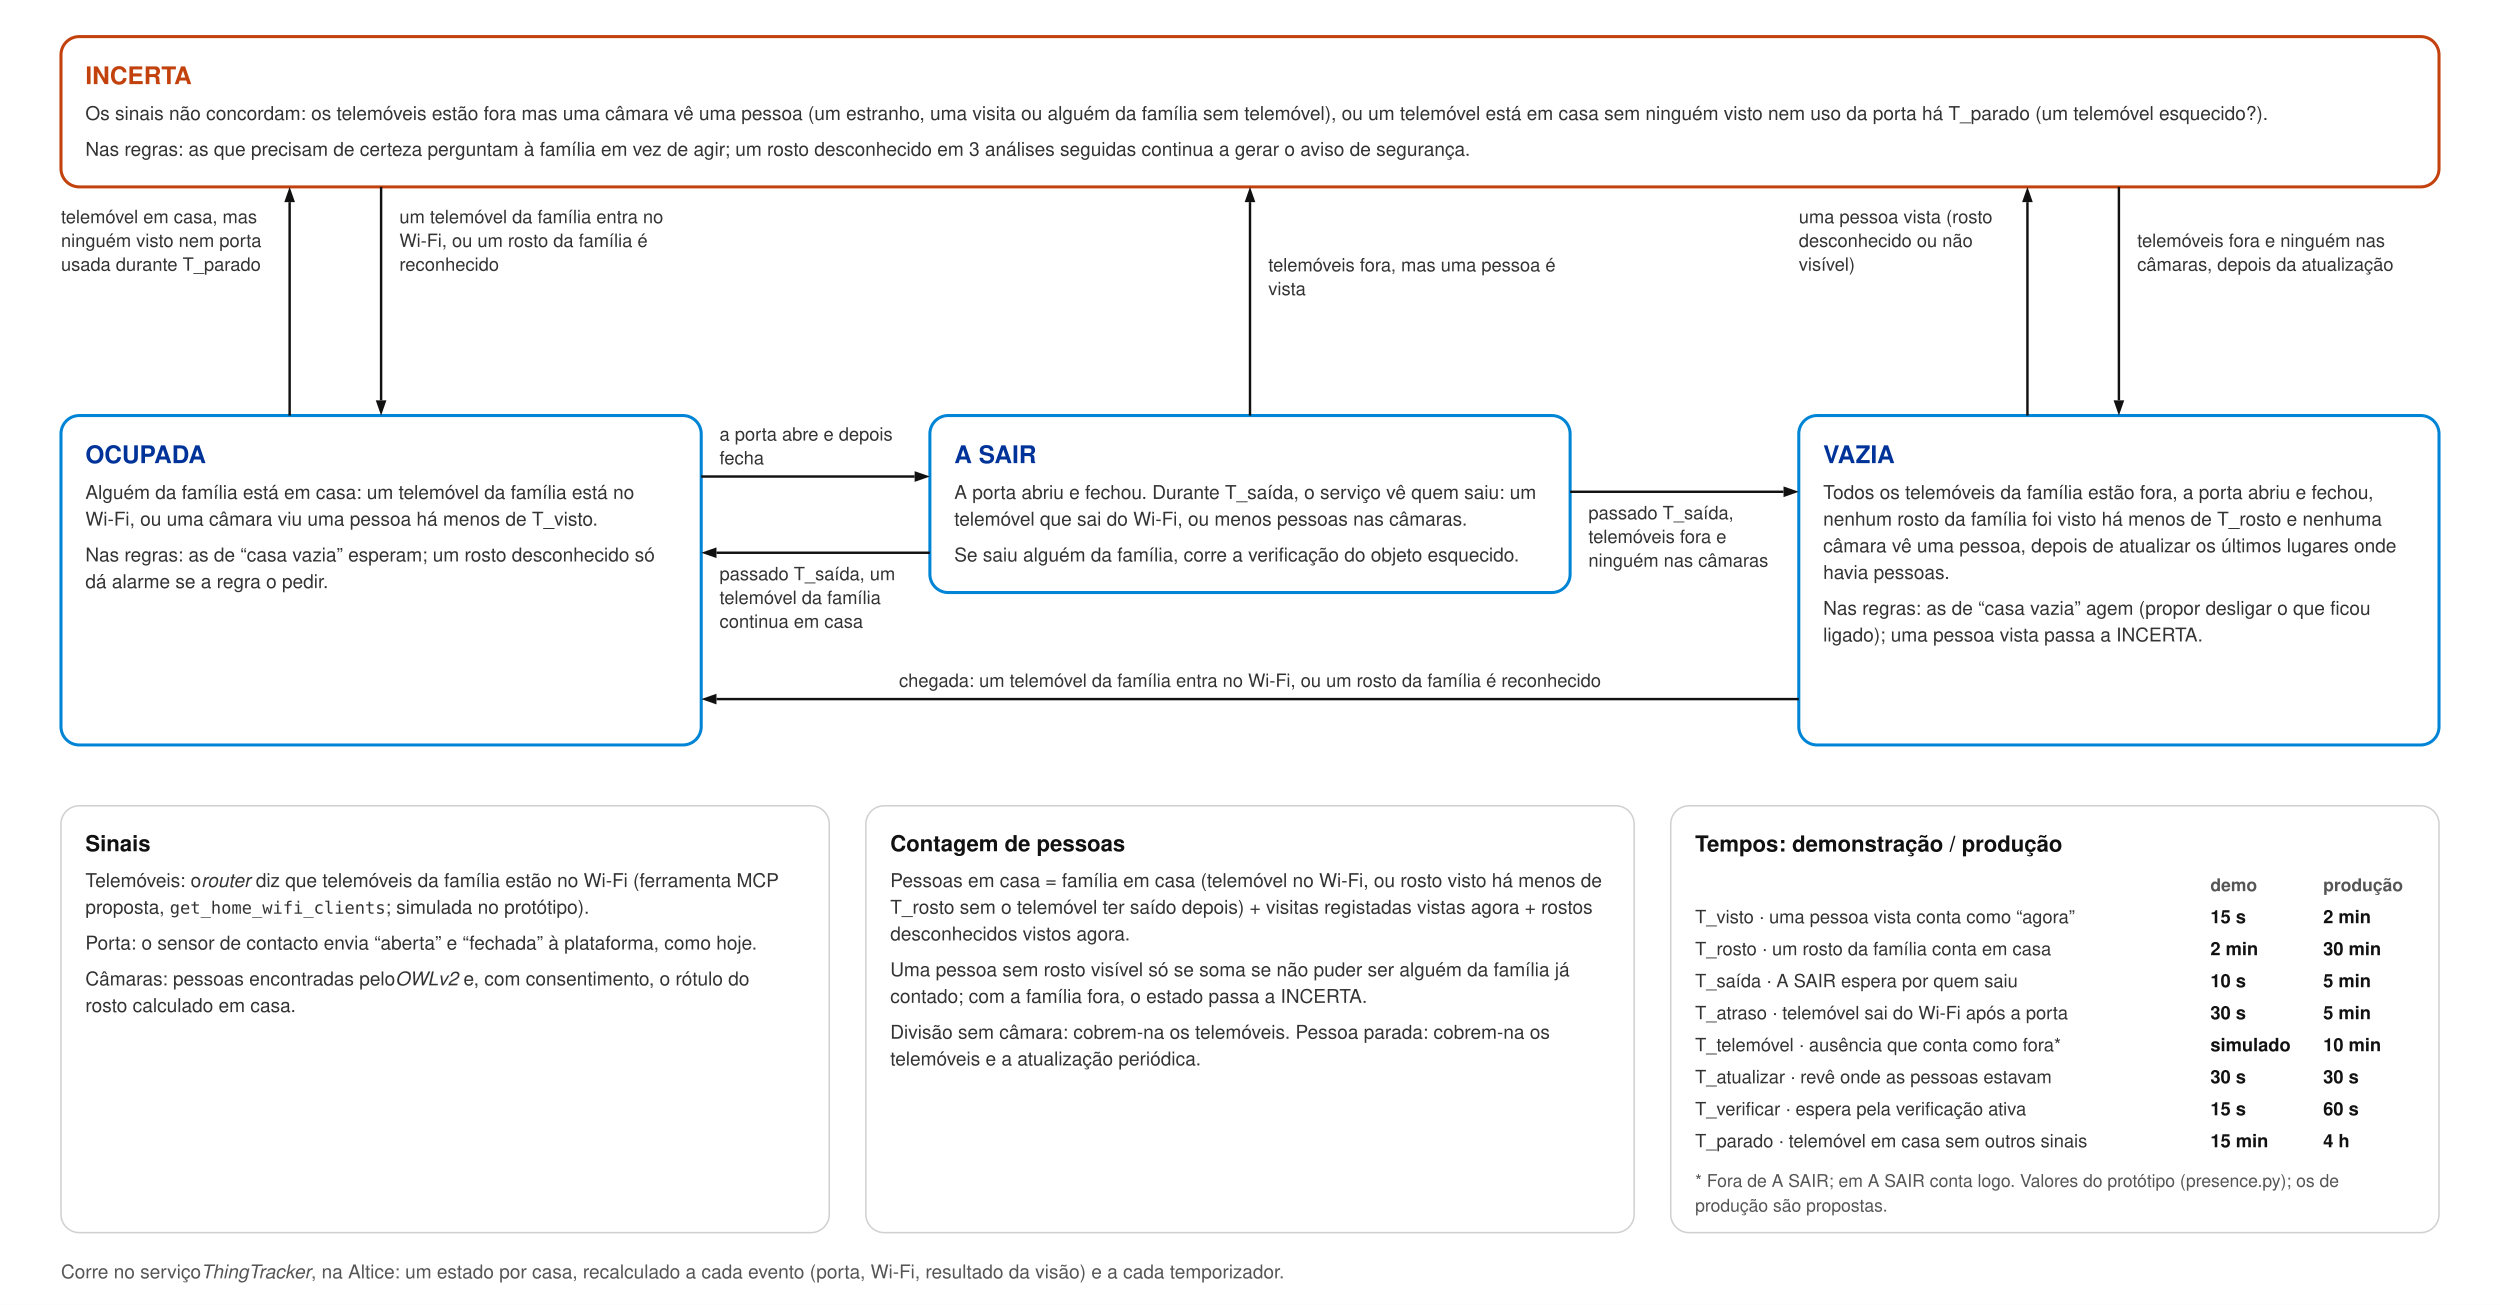
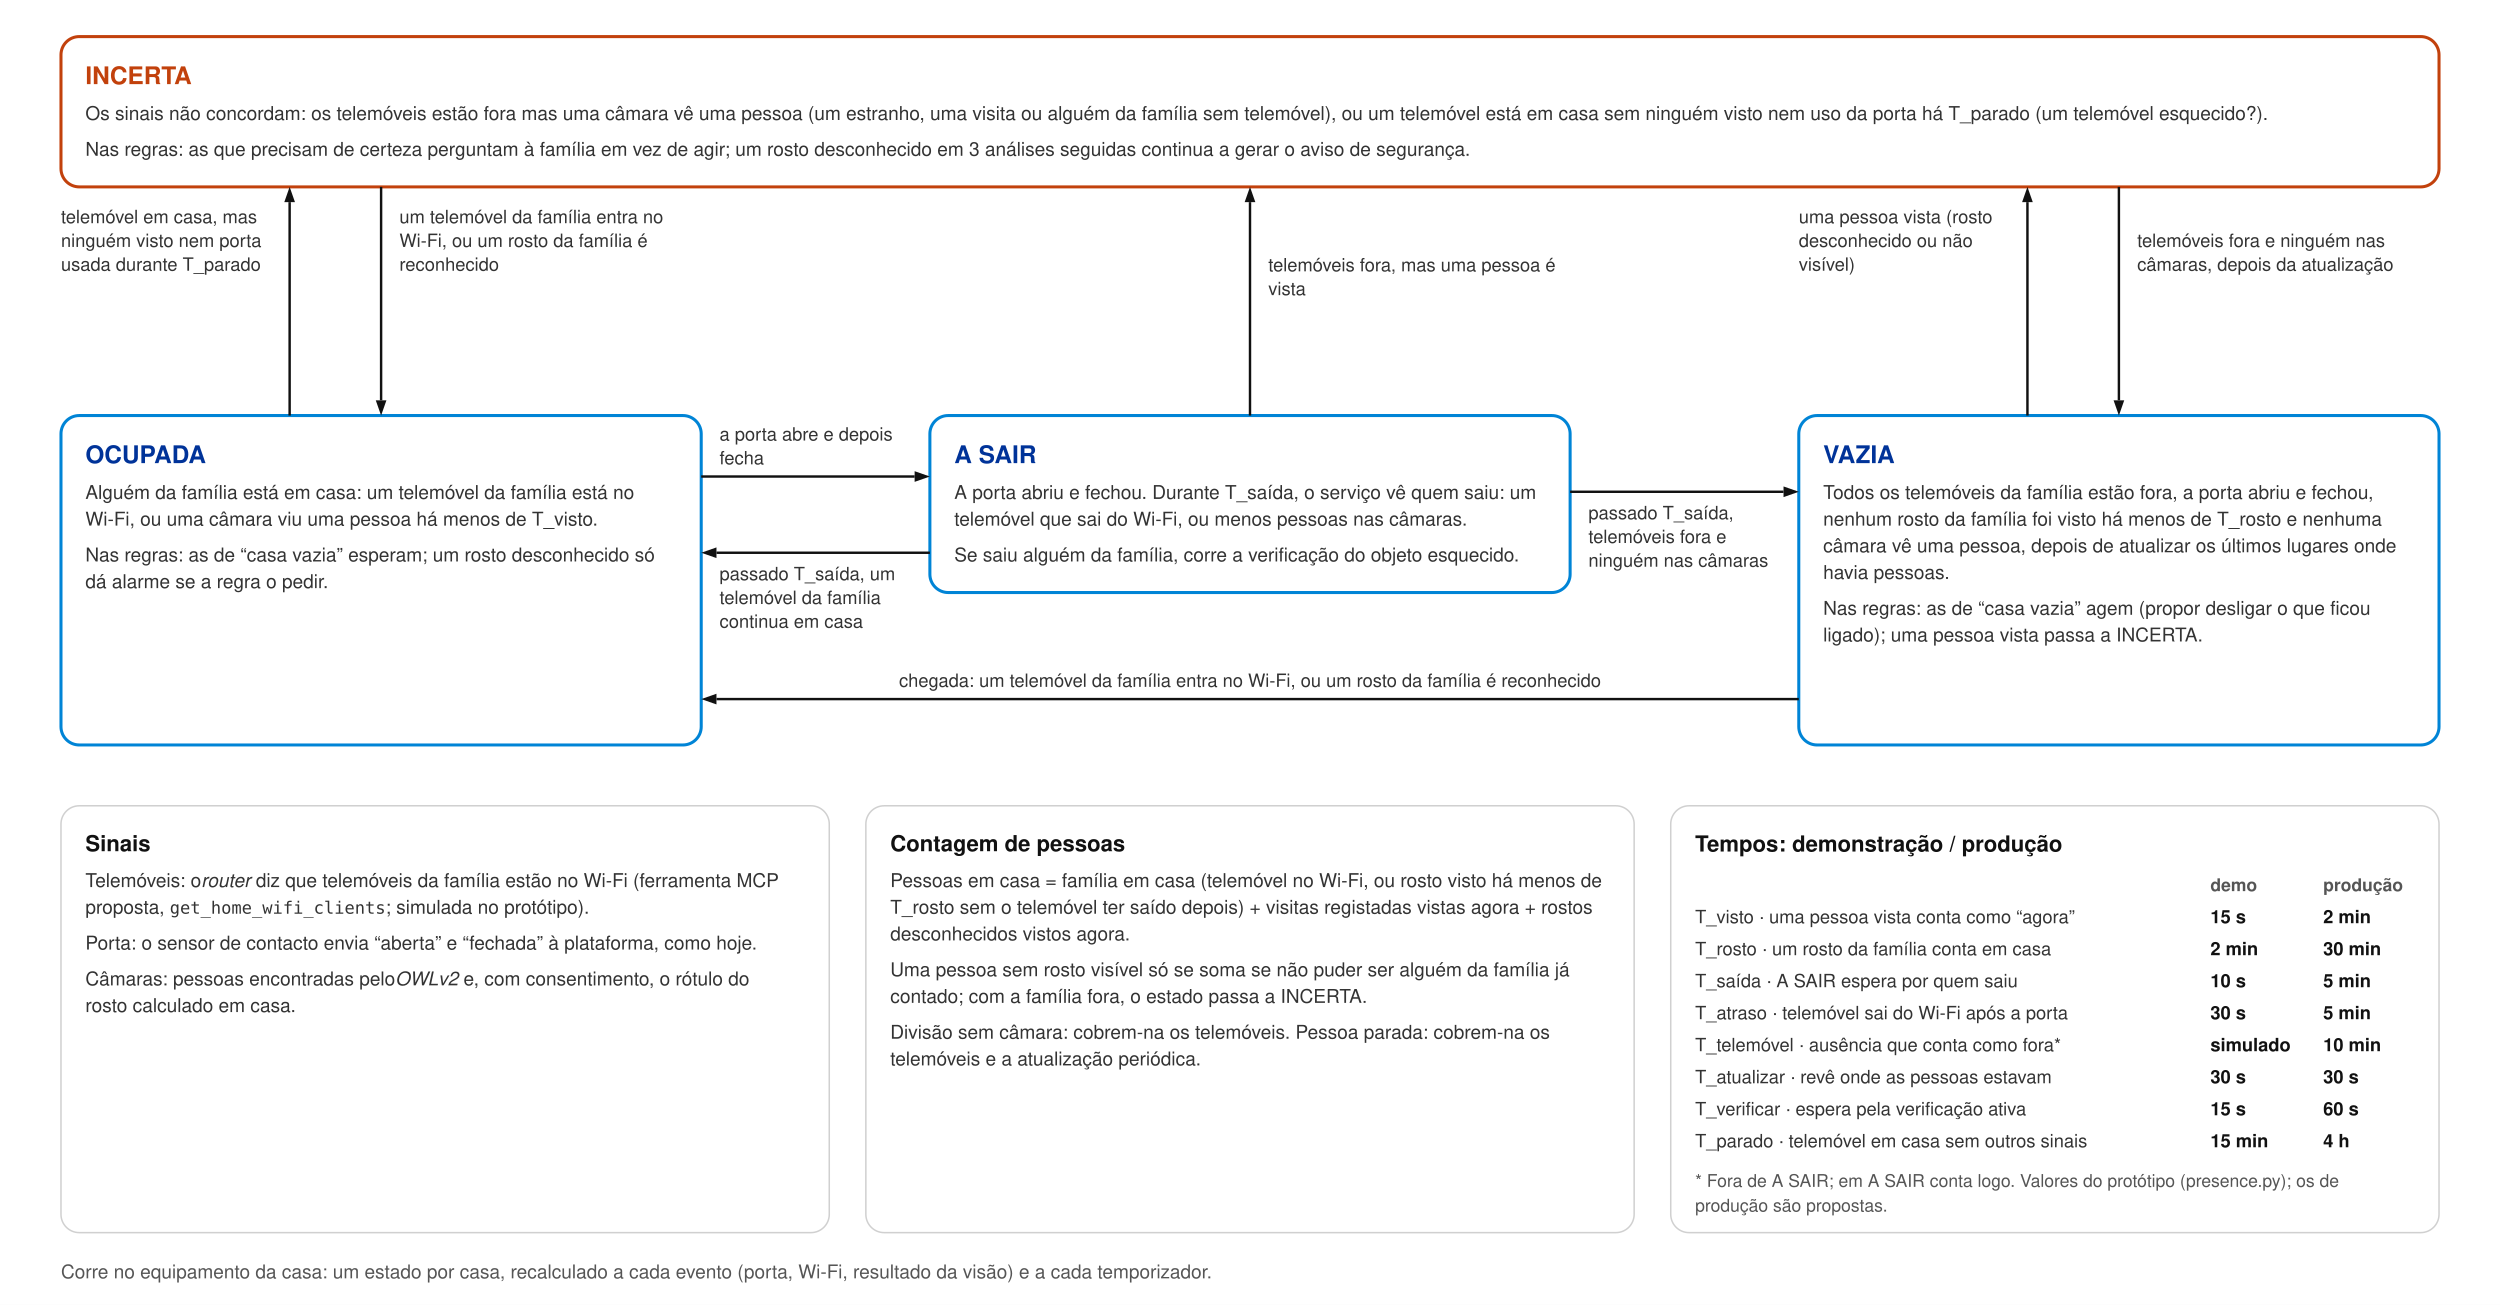
<svg xmlns="http://www.w3.org/2000/svg" viewBox="0 0 1640 856" width="1640" height="856" font-family="Helvetica Neue, Helvetica, Arial, sans-serif" role="img" aria-label="Estados de presença">
  <defs>
    <marker id="m111111" viewBox="0 0 10 10" refX="0" refY="5" markerUnits="userSpaceOnUse" markerWidth="10" markerHeight="10" orient="auto">
      <path d="M0 1.5 L10 5 L0 8.5 Z" fill="#111111" />
    </marker>
    <marker id="m333333" viewBox="0 0 10 10" refX="0" refY="5" markerUnits="userSpaceOnUse" markerWidth="10" markerHeight="10" orient="auto">
      <path d="M0 1.5 L10 5 L0 8.5 Z" fill="#333333" />
    </marker>
  </defs>
  <rect width="1640" height="856" fill="#FFFFFF" />
  <rect x="40.0" y="24.0" width="1560.0" height="98.6" rx="12" fill="#FFFFFF" stroke="#C2410C" stroke-width="2" />
  <text x="56.0" y="55.2" font-size="16" font-weight="400" fill="#C2410C" text-anchor="start">
    <tspan font-weight="700">INCERTA</tspan>
  </text>
  <text x="56.0" y="78.7" font-size="12.5" font-weight="400" fill="#333333" text-anchor="start">Os sinais não concordam: os telemóveis estão fora mas uma câmara vê uma pessoa (um estranho, uma visita ou alguém da família sem telemóvel), ou um telemóvel está em casa sem ninguém visto nem uso da porta há T_parado (um telemóvel esquecido?).</text>
  <text x="56.0" y="102.2" font-size="12.5" font-weight="400" fill="#333333" text-anchor="start">Nas regras: as que precisam de certeza perguntam à família em vez de agir; um rosto desconhecido em 3 análises seguidas continua a gerar o aviso de segurança.</text>
  <rect x="40.0" y="272.6" width="420.0" height="216.1" rx="12" fill="#FFFFFF" stroke="#0084D6" stroke-width="2" />
  <text x="56.0" y="303.8" font-size="16" font-weight="400" fill="#003399" text-anchor="start">
    <tspan font-weight="700">OCUPADA</tspan>
  </text>
  <text x="56.0" y="327.3" font-size="12.5" font-weight="400" fill="#333333" text-anchor="start">Alguém da família está em casa: um telemóvel da família está no</text>
  <text x="56.0" y="344.8" font-size="12.5" font-weight="400" fill="#333333" text-anchor="start">Wi-Fi, ou uma câmara viu uma pessoa há menos de T_visto.</text>
  <text x="56.0" y="368.3" font-size="12.5" font-weight="400" fill="#333333" text-anchor="start">Nas regras: as de “casa vazia” esperam; um rosto desconhecido só</text>
  <text x="56.0" y="385.8" font-size="12.5" font-weight="400" fill="#333333" text-anchor="start">dá alarme se a regra o pedir.</text>
  <rect x="610.0" y="272.6" width="420.0" height="116.1" rx="12" fill="#FFFFFF" stroke="#0084D6" stroke-width="2" />
  <text x="626.0" y="303.8" font-size="16" font-weight="400" fill="#003399" text-anchor="start">
    <tspan font-weight="700">A SAIR</tspan>
  </text>
  <text x="626.0" y="327.3" font-size="12.5" font-weight="400" fill="#333333" text-anchor="start">A porta abriu e fechou. Durante T_saída, o serviço vê quem saiu: um</text>
  <text x="626.0" y="344.8" font-size="12.5" font-weight="400" fill="#333333" text-anchor="start">telemóvel que sai do Wi-Fi, ou menos pessoas nas câmaras.</text>
  <text x="626.0" y="368.3" font-size="12.5" font-weight="400" fill="#333333" text-anchor="start">Se saiu alguém da família, corre a verificação do objeto esquecido.</text>
  <rect x="1180.0" y="272.6" width="420.0" height="216.1" rx="12" fill="#FFFFFF" stroke="#0084D6" stroke-width="2" />
  <text x="1196.0" y="303.8" font-size="16" font-weight="400" fill="#003399" text-anchor="start">
    <tspan font-weight="700">VAZIA</tspan>
  </text>
  <text x="1196.0" y="327.3" font-size="12.5" font-weight="400" fill="#333333" text-anchor="start">Todos os telemóveis da família estão fora, a porta abriu e fechou,</text>
  <text x="1196.0" y="344.8" font-size="12.5" font-weight="400" fill="#333333" text-anchor="start">nenhum rosto da família foi visto há menos de T_rosto e nenhuma</text>
  <text x="1196.0" y="362.3" font-size="12.5" font-weight="400" fill="#333333" text-anchor="start">câmara vê uma pessoa, depois de atualizar os últimos lugares onde</text>
  <text x="1196.0" y="379.8" font-size="12.5" font-weight="400" fill="#333333" text-anchor="start">havia pessoas.</text>
  <text x="1196.0" y="403.3" font-size="12.5" font-weight="400" fill="#333333" text-anchor="start">Nas regras: as de “casa vazia” agem (propor desligar o que ficou</text>
  <text x="1196.0" y="420.8" font-size="12.5" font-weight="400" fill="#333333" text-anchor="start">ligado); uma pessoa vista passa a INCERTA.</text>
  <path d="M460.0 312.6 H600.0" fill="none" stroke="#111111" stroke-width="1.6" marker-end="url(#m111111)" />
  <text x="472.0" y="289.0" font-size="12" font-weight="400" fill="#333333" text-anchor="start">a porta abre e depois</text>
  <text x="472.0" y="304.6" font-size="12" font-weight="400" fill="#333333" text-anchor="start">fecha</text>
  <path d="M610.0 362.6 H470.0" fill="none" stroke="#111111" stroke-width="1.6" marker-end="url(#m111111)" />
  <text x="472.0" y="380.6" font-size="12" font-weight="400" fill="#333333" text-anchor="start">passado T_saída, um</text>
  <text x="472.0" y="396.2" font-size="12" font-weight="400" fill="#333333" text-anchor="start">telemóvel da família</text>
  <text x="472.0" y="411.8" font-size="12" font-weight="400" fill="#333333" text-anchor="start">continua em casa</text>
  <path d="M1030.0 322.6 H1170.0" fill="none" stroke="#111111" stroke-width="1.6" marker-end="url(#m111111)" />
  <text x="1042.0" y="340.6" font-size="12" font-weight="400" fill="#333333" text-anchor="start">passado T_saída,</text>
  <text x="1042.0" y="356.2" font-size="12" font-weight="400" fill="#333333" text-anchor="start">telemóveis fora e</text>
  <text x="1042.0" y="371.8" font-size="12" font-weight="400" fill="#333333" text-anchor="start">ninguém nas câmaras</text>
  <path d="M1180.0 458.6 H470.0" fill="none" stroke="#111111" stroke-width="1.6" marker-end="url(#m111111)" />
  <text x="820.0" y="450.6" font-size="12" font-weight="400" fill="#333333" text-anchor="middle">chegada: um telemóvel da família entra no Wi-Fi, ou um rosto da família é reconhecido</text>
  <path d="M190.0 272.6 V132.6" fill="none" stroke="#111111" stroke-width="1.6" marker-end="url(#m111111)" />
  <text x="40.0" y="146.4" font-size="12" font-weight="400" fill="#333333" text-anchor="start">telemóvel em casa, mas</text>
  <text x="40.0" y="162.0" font-size="12" font-weight="400" fill="#333333" text-anchor="start">ninguém visto nem porta</text>
  <text x="40.0" y="177.6" font-size="12" font-weight="400" fill="#333333" text-anchor="start">usada durante T_parado</text>
  <path d="M250.0 122.6 V262.6" fill="none" stroke="#111111" stroke-width="1.6" marker-end="url(#m111111)" />
  <text x="262.0" y="146.4" font-size="12" font-weight="400" fill="#333333" text-anchor="start">um telemóvel da família entra no</text>
  <text x="262.0" y="162.0" font-size="12" font-weight="400" fill="#333333" text-anchor="start">Wi-Fi, ou um rosto da família é</text>
  <text x="262.0" y="177.6" font-size="12" font-weight="400" fill="#333333" text-anchor="start">reconhecido</text>
  <path d="M820.0 272.6 V132.6" fill="none" stroke="#111111" stroke-width="1.6" marker-end="url(#m111111)" />
  <text x="832.0" y="178.0" font-size="12" font-weight="400" fill="#333333" text-anchor="start">telemóveis fora, mas uma pessoa é</text>
  <text x="832.0" y="193.6" font-size="12" font-weight="400" fill="#333333" text-anchor="start">vista</text>
  <path d="M1330.0 272.6 V132.6" fill="none" stroke="#111111" stroke-width="1.6" marker-end="url(#m111111)" />
  <text x="1180.0" y="146.4" font-size="12" font-weight="400" fill="#333333" text-anchor="start">uma pessoa vista (rosto</text>
  <text x="1180.0" y="162.0" font-size="12" font-weight="400" fill="#333333" text-anchor="start">desconhecido ou não</text>
  <text x="1180.0" y="177.6" font-size="12" font-weight="400" fill="#333333" text-anchor="start">visível)</text>
  <path d="M1390.0 122.6 V262.6" fill="none" stroke="#111111" stroke-width="1.6" marker-end="url(#m111111)" />
  <text x="1402.0" y="162.0" font-size="12" font-weight="400" fill="#333333" text-anchor="start">telemóveis fora e ninguém nas</text>
  <text x="1402.0" y="177.6" font-size="12" font-weight="400" fill="#333333" text-anchor="start">câmaras, depois da atualização</text>
  <rect x="40.0" y="528.6" width="504.0" height="280.0" rx="12" fill="#FFFFFF" stroke="#D0D0D0" stroke-width="1.0" />
  <text x="56.0" y="558.4" font-size="14.5" font-weight="400" fill="#111111" text-anchor="start">
    <tspan font-weight="700">Sinais</tspan>
  </text>
  <text x="56.0" y="581.9" font-size="12.5" font-weight="400" fill="#333333" text-anchor="start">Telemóveis: o<tspan font-style="italic"> router</tspan> diz que telemóveis da família estão no Wi-Fi (ferramenta MCP</text>
  <text x="56.0" y="599.4" font-size="12.5" font-weight="400" fill="#333333" text-anchor="start">proposta, <tspan font-family="Menlo, monospace" font-size="11.2">get_home_wifi_clients</tspan>; simulada no protótipo).</text>
  <text x="56.0" y="622.9" font-size="12.5" font-weight="400" fill="#333333" text-anchor="start">Porta: o sensor de contacto envia “aberta” e “fechada” à plataforma, como hoje.</text>
  <text x="56.0" y="646.4" font-size="12.5" font-weight="400" fill="#333333" text-anchor="start">Câmaras: pessoas encontradas pelo<tspan font-style="italic"> OWLv2</tspan> e, com consentimento, o rótulo do</text>
  <text x="56.0" y="663.9" font-size="12.5" font-weight="400" fill="#333333" text-anchor="start">rosto calculado em casa.</text>
  <rect x="568.0" y="528.6" width="504.0" height="280.0" rx="12" fill="#FFFFFF" stroke="#D0D0D0" stroke-width="1.0" />
  <text x="584.0" y="558.4" font-size="14.5" font-weight="400" fill="#111111" text-anchor="start">
    <tspan font-weight="700">Contagem de pessoas</tspan>
  </text>
  <text x="584.0" y="581.9" font-size="12.5" font-weight="400" fill="#333333" text-anchor="start">Pessoas em casa = família em casa (telemóvel no Wi-Fi, ou rosto visto há menos de</text>
  <text x="584.0" y="599.4" font-size="12.5" font-weight="400" fill="#333333" text-anchor="start">T_rosto sem o telemóvel ter saído depois) + visitas registadas vistas agora + rostos</text>
  <text x="584.0" y="616.9" font-size="12.5" font-weight="400" fill="#333333" text-anchor="start">desconhecidos vistos agora.</text>
  <text x="584.0" y="640.4" font-size="12.5" font-weight="400" fill="#333333" text-anchor="start">Uma pessoa sem rosto visível só se soma se não puder ser alguém da família já</text>
  <text x="584.0" y="657.9" font-size="12.5" font-weight="400" fill="#333333" text-anchor="start">contado; com a família fora, o estado passa a INCERTA.</text>
  <text x="584.0" y="681.4" font-size="12.5" font-weight="400" fill="#333333" text-anchor="start">Divisão sem câmara: cobrem-na os telemóveis. Pessoa parada: cobrem-na os</text>
  <text x="584.0" y="698.9" font-size="12.5" font-weight="400" fill="#333333" text-anchor="start">telemóveis e a atualização periódica.</text>
  <rect x="1096.0" y="528.6" width="504.0" height="280.0" rx="12" fill="#FFFFFF" stroke="#D0D0D0" stroke-width="1.0" />
  <text x="1112.0" y="558.6" font-size="14.5" font-weight="400" fill="#111111" text-anchor="start">
    <tspan font-weight="700">Tempos: demonstração / produção</tspan>
  </text>
  <text x="1450.0" y="584.6" font-size="11.5" font-weight="400" fill="#555555" text-anchor="start">
    <tspan font-weight="700">demo</tspan>
  </text>
  <text x="1524.0" y="584.6" font-size="11.5" font-weight="400" fill="#555555" text-anchor="start">
    <tspan font-weight="700">produção</tspan>
  </text>
  <text x="1112.0" y="605.6" font-size="12" font-weight="400" fill="#333333" text-anchor="start">T_visto · uma pessoa vista conta como “agora”</text>
  <text x="1450.0" y="605.6" font-size="12" font-weight="400" fill="#111111" text-anchor="start">
    <tspan font-weight="700">15 s</tspan>
  </text>
  <text x="1524.0" y="605.6" font-size="12" font-weight="400" fill="#111111" text-anchor="start">
    <tspan font-weight="700">2 min</tspan>
  </text>
  <text x="1112.0" y="626.6" font-size="12" font-weight="400" fill="#333333" text-anchor="start">T_rosto · um rosto da família conta em casa</text>
  <text x="1450.0" y="626.6" font-size="12" font-weight="400" fill="#111111" text-anchor="start">
    <tspan font-weight="700">2 min</tspan>
  </text>
  <text x="1524.0" y="626.6" font-size="12" font-weight="400" fill="#111111" text-anchor="start">
    <tspan font-weight="700">30 min</tspan>
  </text>
  <text x="1112.0" y="647.6" font-size="12" font-weight="400" fill="#333333" text-anchor="start">T_saída · A SAIR espera por quem saiu</text>
  <text x="1450.0" y="647.6" font-size="12" font-weight="400" fill="#111111" text-anchor="start">
    <tspan font-weight="700">10 s</tspan>
  </text>
  <text x="1524.0" y="647.6" font-size="12" font-weight="400" fill="#111111" text-anchor="start">
    <tspan font-weight="700">5 min</tspan>
  </text>
  <text x="1112.0" y="668.6" font-size="12" font-weight="400" fill="#333333" text-anchor="start">T_atraso · telemóvel sai do Wi-Fi após a porta</text>
  <text x="1450.0" y="668.6" font-size="12" font-weight="400" fill="#111111" text-anchor="start">
    <tspan font-weight="700">30 s</tspan>
  </text>
  <text x="1524.0" y="668.6" font-size="12" font-weight="400" fill="#111111" text-anchor="start">
    <tspan font-weight="700">5 min</tspan>
  </text>
  <text x="1112.0" y="689.6" font-size="12" font-weight="400" fill="#333333" text-anchor="start">T_telemóvel · ausência que conta como fora*</text>
  <text x="1450.0" y="689.6" font-size="12" font-weight="400" fill="#111111" text-anchor="start">
    <tspan font-weight="700">simulado</tspan>
  </text>
  <text x="1524.0" y="689.6" font-size="12" font-weight="400" fill="#111111" text-anchor="start">
    <tspan font-weight="700">10 min</tspan>
  </text>
  <text x="1112.0" y="710.6" font-size="12" font-weight="400" fill="#333333" text-anchor="start">T_atualizar · revê onde as pessoas estavam</text>
  <text x="1450.0" y="710.6" font-size="12" font-weight="400" fill="#111111" text-anchor="start">
    <tspan font-weight="700">30 s</tspan>
  </text>
  <text x="1524.0" y="710.6" font-size="12" font-weight="400" fill="#111111" text-anchor="start">
    <tspan font-weight="700">30 s</tspan>
  </text>
  <text x="1112.0" y="731.6" font-size="12" font-weight="400" fill="#333333" text-anchor="start">T_verificar · espera pela verificação ativa</text>
  <text x="1450.0" y="731.6" font-size="12" font-weight="400" fill="#111111" text-anchor="start">
    <tspan font-weight="700">15 s</tspan>
  </text>
  <text x="1524.0" y="731.6" font-size="12" font-weight="400" fill="#111111" text-anchor="start">
    <tspan font-weight="700">60 s</tspan>
  </text>
  <text x="1112.0" y="752.6" font-size="12" font-weight="400" fill="#333333" text-anchor="start">T_parado · telemóvel em casa sem outros sinais</text>
  <text x="1450.0" y="752.6" font-size="12" font-weight="400" fill="#111111" text-anchor="start">
    <tspan font-weight="700">15 min</tspan>
  </text>
  <text x="1524.0" y="752.6" font-size="12" font-weight="400" fill="#111111" text-anchor="start">
    <tspan font-weight="700">4 h</tspan>
  </text>
  <text x="1112.0" y="778.6" font-size="11.5" font-weight="400" fill="#555555" text-anchor="start">* Fora de A SAIR; em A SAIR conta logo. Valores do protótipo (presence.py); os de</text>
  <text x="1112.0" y="794.8" font-size="11.5" font-weight="400" fill="#555555" text-anchor="start">produção são propostas.</text>
-   <text x="40.0" y="838.6" font-size="12.5" font-weight="400" fill="#555555" text-anchor="start">Corre no serviço<tspan font-style="italic"> ThingTracker</tspan>, na Altice: um estado por casa, recalculado a cada evento (porta, Wi-Fi, resultado da visão) e a cada temporizador.</text>
+   <text x="40.0" y="838.6" font-size="12.5" font-weight="400" fill="#555555" text-anchor="start">Corre no equipamento da casa: um estado por casa, recalculado a cada evento (porta, Wi-Fi, resultado da visão) e a cada temporizador.</text>
</svg>
